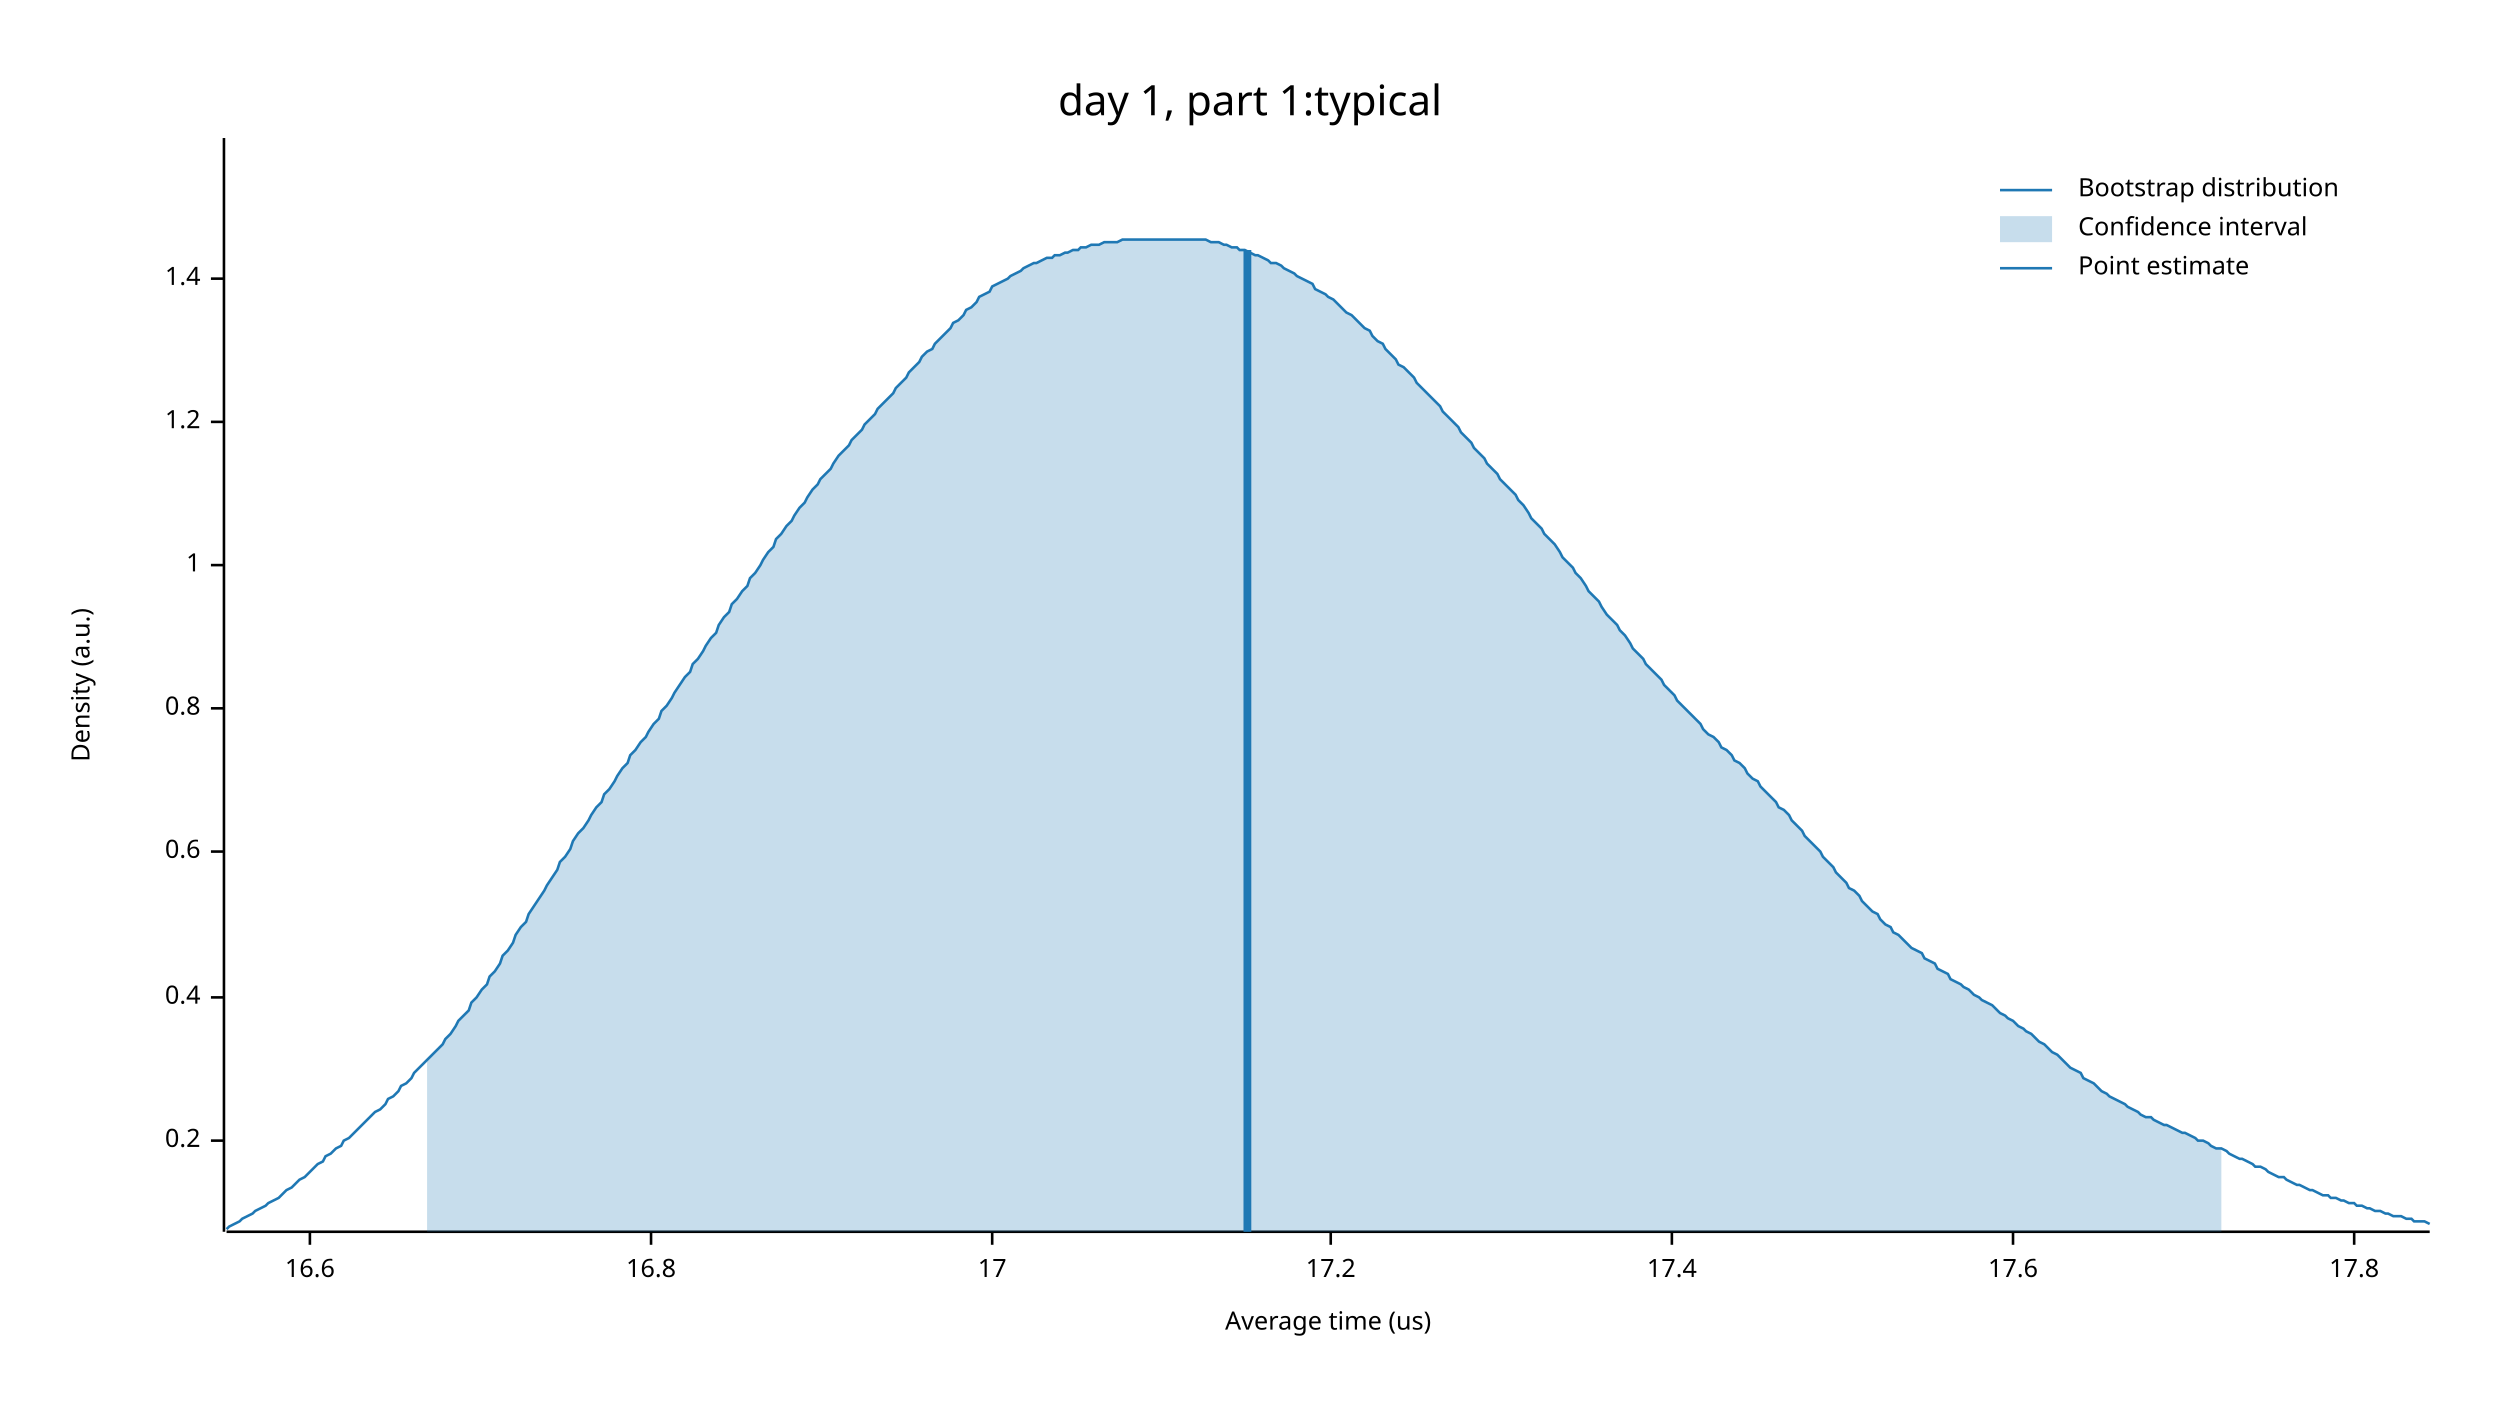
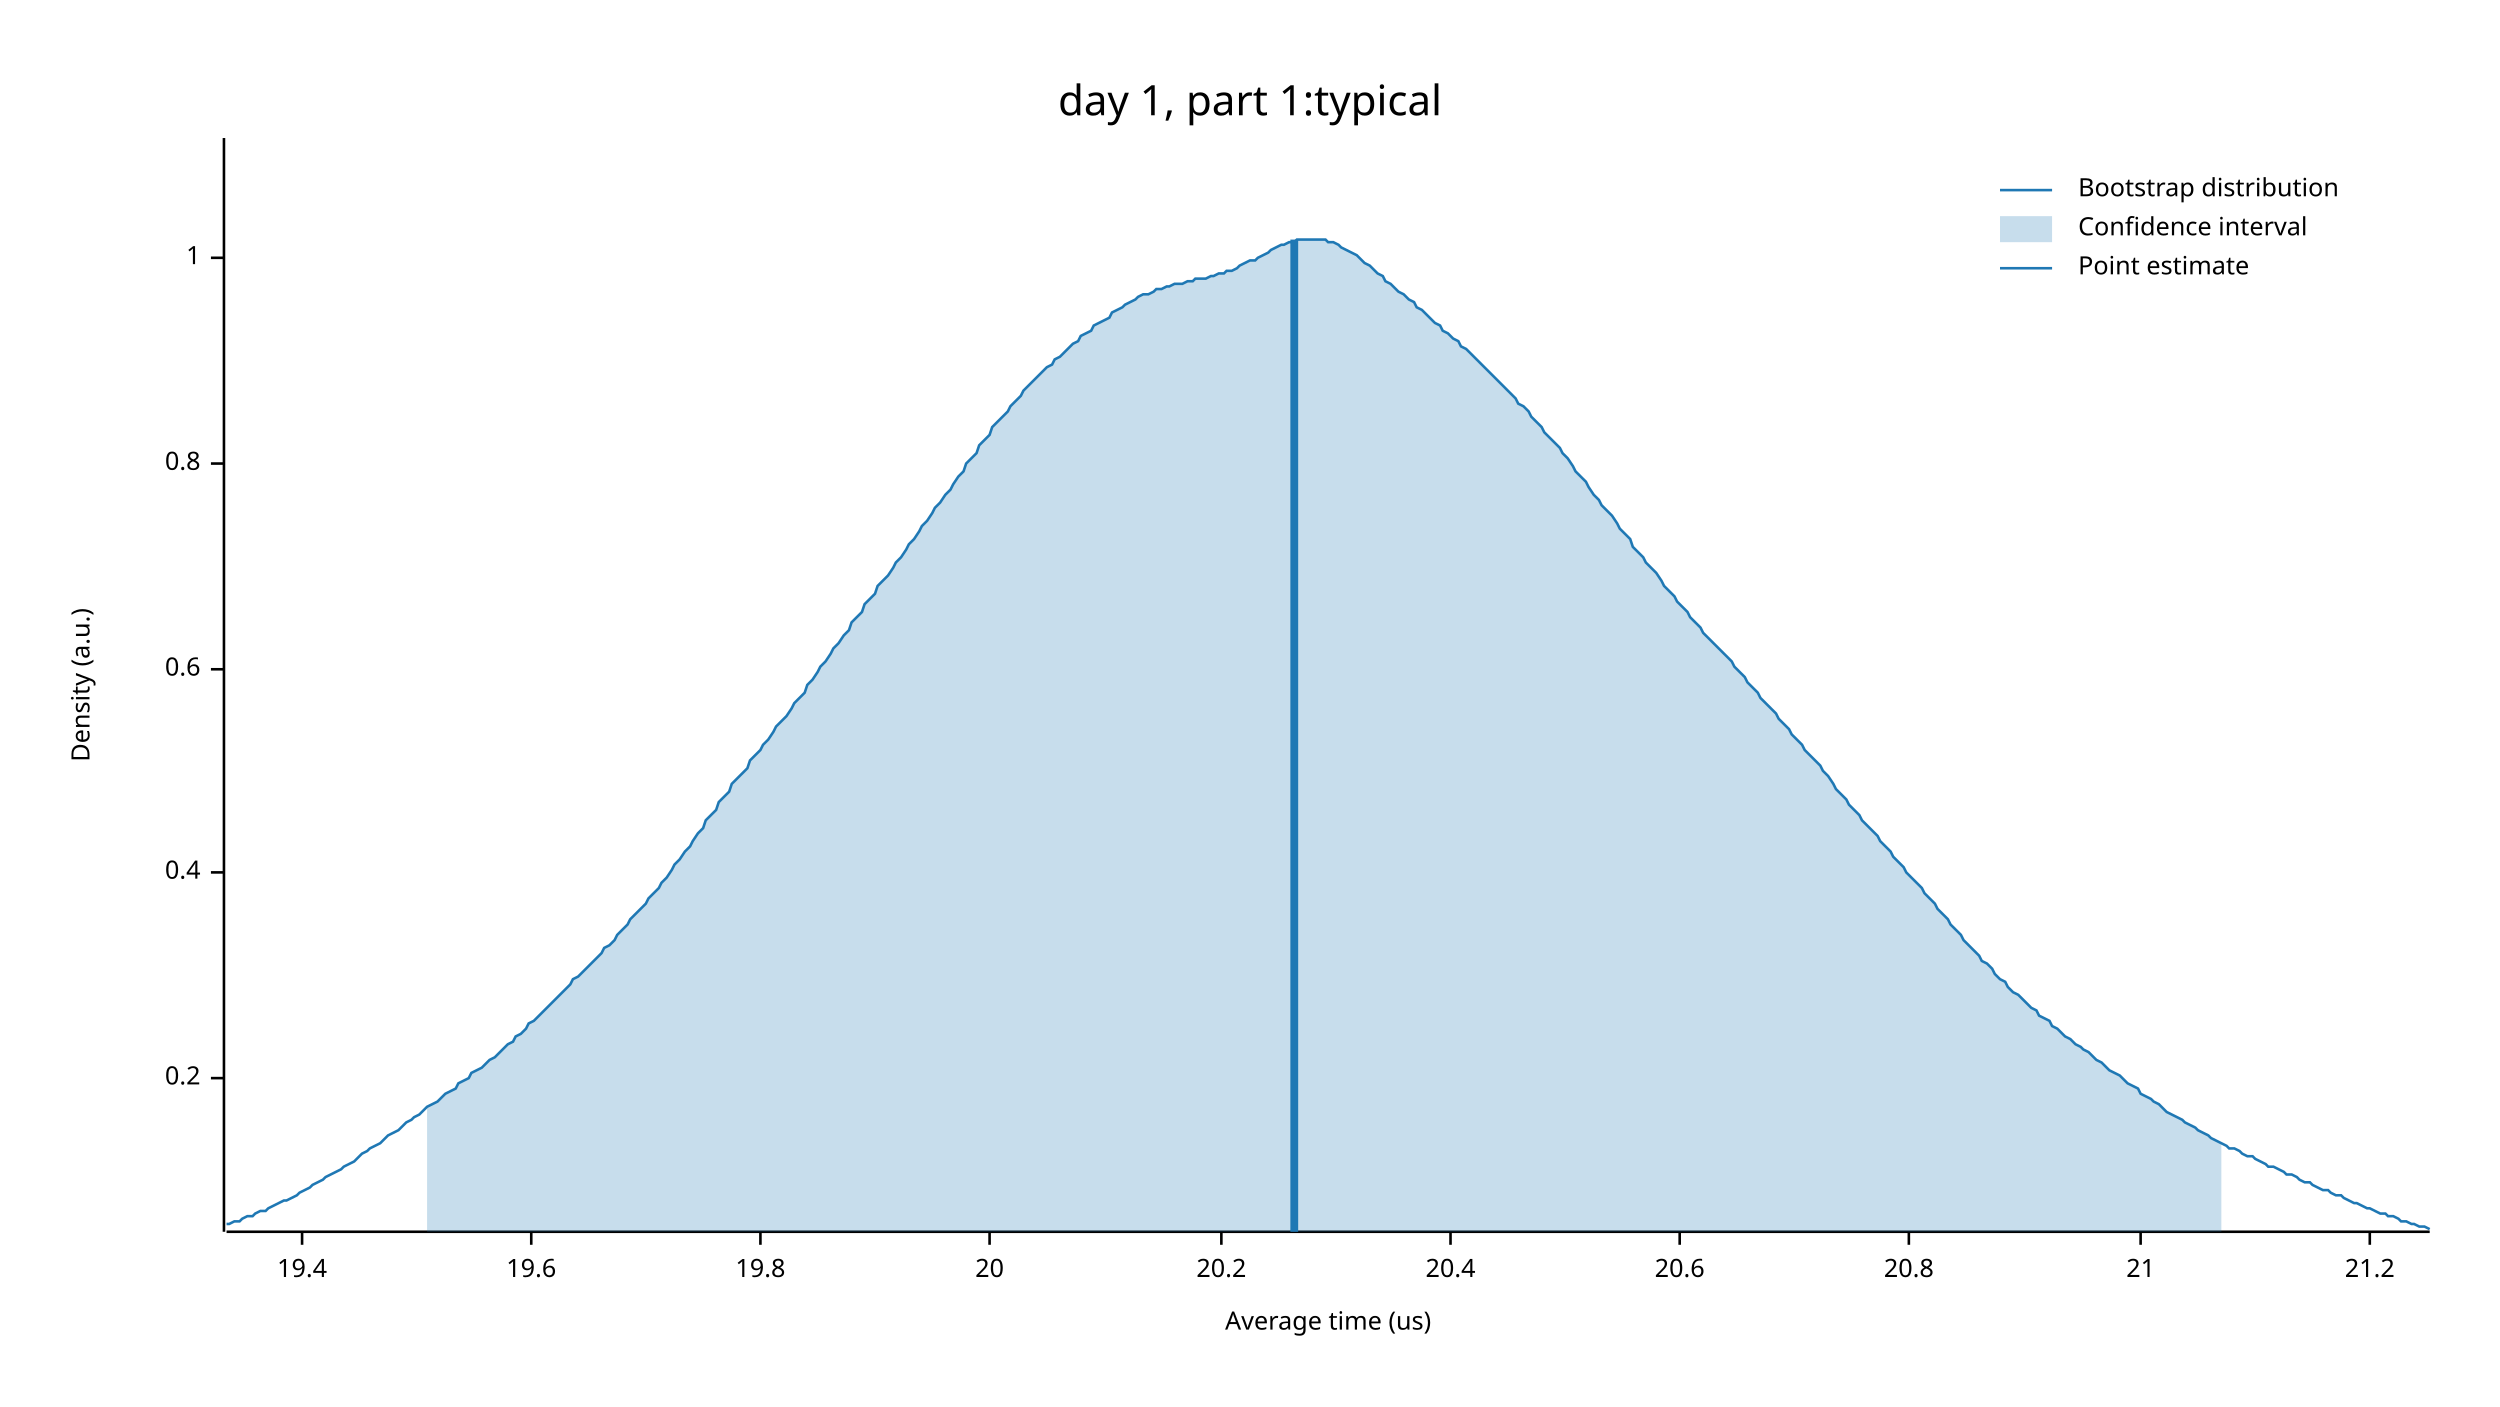
<svg xmlns="http://www.w3.org/2000/svg" width="960" height="540" viewBox="0 0 960 540">
  <text x="480" y="32" dy="0.76em" text-anchor="middle" font-family="sans-serif" font-size="16.129" opacity="1" fill="#000000">
day 1, part 1:typical
</text>
  <text x="27" y="263" dy="0.76em" text-anchor="middle" font-family="sans-serif" font-size="9.677" opacity="1" fill="#000000" transform="rotate(270, 27, 263)">
Density (a.u.)
</text>
  <text x="510" y="513" dy="-0.5ex" text-anchor="middle" font-family="sans-serif" font-size="9.677" opacity="1" fill="#000000">
Average time (us)
</text>
  <polyline fill="none" opacity="1" stroke="#000000" stroke-width="1" points="86,53 86,473 " />
-   <text x="77" y="438" dy="0.5ex" text-anchor="end" font-family="sans-serif" font-size="9.677" opacity="1" fill="#000000">
+   <text x="77" y="414" dy="0.5ex" text-anchor="end" font-family="sans-serif" font-size="9.677" opacity="1" fill="#000000">
0.2
</text>
-   <polyline fill="none" opacity="1" stroke="#000000" stroke-width="1" points="81,438 86,438 " />
-   <text x="77" y="383" dy="0.5ex" text-anchor="end" font-family="sans-serif" font-size="9.677" opacity="1" fill="#000000">
+   <polyline fill="none" opacity="1" stroke="#000000" stroke-width="1" points="81,414 86,414 " />
+   <text x="77" y="335" dy="0.5ex" text-anchor="end" font-family="sans-serif" font-size="9.677" opacity="1" fill="#000000">
0.4
</text>
-   <polyline fill="none" opacity="1" stroke="#000000" stroke-width="1" points="81,383 86,383 " />
-   <text x="77" y="327" dy="0.5ex" text-anchor="end" font-family="sans-serif" font-size="9.677" opacity="1" fill="#000000">
+   <polyline fill="none" opacity="1" stroke="#000000" stroke-width="1" points="81,335 86,335 " />
+   <text x="77" y="257" dy="0.5ex" text-anchor="end" font-family="sans-serif" font-size="9.677" opacity="1" fill="#000000">
0.6
</text>
-   <polyline fill="none" opacity="1" stroke="#000000" stroke-width="1" points="81,327 86,327 " />
-   <text x="77" y="272" dy="0.5ex" text-anchor="end" font-family="sans-serif" font-size="9.677" opacity="1" fill="#000000">
+   <polyline fill="none" opacity="1" stroke="#000000" stroke-width="1" points="81,257 86,257 " />
+   <text x="77" y="178" dy="0.5ex" text-anchor="end" font-family="sans-serif" font-size="9.677" opacity="1" fill="#000000">
0.8
</text>
-   <polyline fill="none" opacity="1" stroke="#000000" stroke-width="1" points="81,272 86,272 " />
-   <text x="77" y="217" dy="0.5ex" text-anchor="end" font-family="sans-serif" font-size="9.677" opacity="1" fill="#000000">
+   <polyline fill="none" opacity="1" stroke="#000000" stroke-width="1" points="81,178 86,178 " />
+   <text x="77" y="99" dy="0.5ex" text-anchor="end" font-family="sans-serif" font-size="9.677" opacity="1" fill="#000000">
1
</text>
-   <polyline fill="none" opacity="1" stroke="#000000" stroke-width="1" points="81,217 86,217 " />
-   <text x="77" y="162" dy="0.5ex" text-anchor="end" font-family="sans-serif" font-size="9.677" opacity="1" fill="#000000">
- 1.2
+   <polyline fill="none" opacity="1" stroke="#000000" stroke-width="1" points="81,99 86,99 " />
+   <polyline fill="none" opacity="1" stroke="#000000" stroke-width="1" points="87,473 933,473 " />
+   <text x="116" y="483" dy="0.76em" text-anchor="middle" font-family="sans-serif" font-size="9.677" opacity="1" fill="#000000">
+ 19.4
</text>
-   <polyline fill="none" opacity="1" stroke="#000000" stroke-width="1" points="81,162 86,162 " />
-   <text x="77" y="107" dy="0.5ex" text-anchor="end" font-family="sans-serif" font-size="9.677" opacity="1" fill="#000000">
- 1.4
+   <polyline fill="none" opacity="1" stroke="#000000" stroke-width="1" points="116,473 116,478 " />
+   <text x="204" y="483" dy="0.76em" text-anchor="middle" font-family="sans-serif" font-size="9.677" opacity="1" fill="#000000">
+ 19.6
</text>
-   <polyline fill="none" opacity="1" stroke="#000000" stroke-width="1" points="81,107 86,107 " />
-   <polyline fill="none" opacity="1" stroke="#000000" stroke-width="1" points="87,473 933,473 " />
-   <text x="119" y="483" dy="0.76em" text-anchor="middle" font-family="sans-serif" font-size="9.677" opacity="1" fill="#000000">
- 16.6
+   <polyline fill="none" opacity="1" stroke="#000000" stroke-width="1" points="204,473 204,478 " />
+   <text x="292" y="483" dy="0.76em" text-anchor="middle" font-family="sans-serif" font-size="9.677" opacity="1" fill="#000000">
+ 19.8
</text>
-   <polyline fill="none" opacity="1" stroke="#000000" stroke-width="1" points="119,473 119,478 " />
-   <text x="250" y="483" dy="0.76em" text-anchor="middle" font-family="sans-serif" font-size="9.677" opacity="1" fill="#000000">
- 16.8
+   <polyline fill="none" opacity="1" stroke="#000000" stroke-width="1" points="292,473 292,478 " />
+   <text x="380" y="483" dy="0.76em" text-anchor="middle" font-family="sans-serif" font-size="9.677" opacity="1" fill="#000000">
+ 20
</text>
-   <polyline fill="none" opacity="1" stroke="#000000" stroke-width="1" points="250,473 250,478 " />
-   <text x="381" y="483" dy="0.76em" text-anchor="middle" font-family="sans-serif" font-size="9.677" opacity="1" fill="#000000">
- 17
+   <polyline fill="none" opacity="1" stroke="#000000" stroke-width="1" points="380,473 380,478 " />
+   <text x="469" y="483" dy="0.76em" text-anchor="middle" font-family="sans-serif" font-size="9.677" opacity="1" fill="#000000">
+ 20.2
</text>
-   <polyline fill="none" opacity="1" stroke="#000000" stroke-width="1" points="381,473 381,478 " />
-   <text x="511" y="483" dy="0.76em" text-anchor="middle" font-family="sans-serif" font-size="9.677" opacity="1" fill="#000000">
- 17.2
+   <polyline fill="none" opacity="1" stroke="#000000" stroke-width="1" points="469,473 469,478 " />
+   <text x="557" y="483" dy="0.76em" text-anchor="middle" font-family="sans-serif" font-size="9.677" opacity="1" fill="#000000">
+ 20.4
</text>
-   <polyline fill="none" opacity="1" stroke="#000000" stroke-width="1" points="511,473 511,478 " />
-   <text x="642" y="483" dy="0.76em" text-anchor="middle" font-family="sans-serif" font-size="9.677" opacity="1" fill="#000000">
- 17.4
+   <polyline fill="none" opacity="1" stroke="#000000" stroke-width="1" points="557,473 557,478 " />
+   <text x="645" y="483" dy="0.76em" text-anchor="middle" font-family="sans-serif" font-size="9.677" opacity="1" fill="#000000">
+ 20.6
</text>
-   <polyline fill="none" opacity="1" stroke="#000000" stroke-width="1" points="642,473 642,478 " />
-   <text x="773" y="483" dy="0.76em" text-anchor="middle" font-family="sans-serif" font-size="9.677" opacity="1" fill="#000000">
- 17.6
+   <polyline fill="none" opacity="1" stroke="#000000" stroke-width="1" points="645,473 645,478 " />
+   <text x="733" y="483" dy="0.76em" text-anchor="middle" font-family="sans-serif" font-size="9.677" opacity="1" fill="#000000">
+ 20.8
</text>
-   <polyline fill="none" opacity="1" stroke="#000000" stroke-width="1" points="773,473 773,478 " />
-   <text x="904" y="483" dy="0.76em" text-anchor="middle" font-family="sans-serif" font-size="9.677" opacity="1" fill="#000000">
- 17.8
+   <polyline fill="none" opacity="1" stroke="#000000" stroke-width="1" points="733,473 733,478 " />
+   <text x="822" y="483" dy="0.76em" text-anchor="middle" font-family="sans-serif" font-size="9.677" opacity="1" fill="#000000">
+ 21
</text>
-   <polyline fill="none" opacity="1" stroke="#000000" stroke-width="1" points="904,473 904,478 " />
-   <polyline fill="none" opacity="1" stroke="#1F78B4" stroke-width="1" points="87,472 88,471 90,470 92,469 93,468 95,467 97,466 98,465 100,464 102,463 103,462 105,461 107,460 109,458 110,457 112,456 114,454 115,453 117,452 119,450 120,449 122,447 124,446 125,444 127,443 129,441 131,440 132,438 134,437 136,435 137,434 139,432 141,430 142,429 144,427 146,426 148,424 149,422 151,421 153,419 154,417 156,416 158,414 159,412 161,410 163,408 164,407 166,405 168,403 170,401 171,399 173,397 175,394 176,392 178,390 180,388 181,385 183,383 185,380 187,378 188,375 190,373 192,370 193,367 195,365 197,362 198,359 200,356 202,354 203,351 205,348 207,345 209,342 210,340 212,337 214,334 215,331 217,329 219,326 220,323 222,320 224,318 226,315 227,313 229,310 231,308 232,305 234,303 236,300 237,298 239,295 241,293 242,290 244,288 246,285 248,283 249,281 251,278 253,276 254,273 256,271 258,268 259,266 261,263 263,260 265,258 266,255 268,253 270,250 271,248 273,245 275,243 276,240 278,237 280,235 281,232 283,230 285,227 287,225 288,222 290,220 292,217 293,215 295,212 297,210 298,207 300,205 302,202 304,200 305,198 307,195 309,193 310,191 312,188 314,186 315,184 317,182 319,180 320,178 322,175 324,173 326,171 327,169 329,167 331,165 332,163 334,161 336,159 337,157 339,155 341,153 343,151 344,149 346,147 348,145 349,143 351,141 353,139 354,137 356,135 358,134 359,132 361,130 363,128 365,126 366,124 368,123 370,121 371,119 373,118 375,116 376,114 378,113 380,112 381,110 383,109 385,108 387,107 388,106 390,105 392,104 393,103 395,102 397,101 398,101 400,100 402,99 404,99 405,98 407,98 409,97 410,97 412,96 414,96 415,95 417,95 419,94 420,94 422,94 424,93 426,93 427,93 429,93 431,92 432,92 434,92 436,92 437,92 439,92 441,92 443,92 444,92 446,92 448,92 449,92 451,92 453,92 454,92 456,92 458,92 459,92 461,92 463,92 465,93 466,93 468,93 470,94 471,94 473,95 475,95 476,96 478,96 480,97 482,98 483,98 485,99 487,100 488,101 490,101 492,102 493,103 495,104 497,105 498,106 500,107 502,108 504,109 505,111 507,112 509,113 510,114 512,115 514,117 515,118 517,120 519,121 521,123 522,124 524,126 526,127 527,129 529,131 531,132 532,134 534,136 536,138 537,140 539,141 541,143 543,145 544,147 546,149 548,151 549,152 551,154 553,156 554,158 556,160 558,162 560,164 561,166 563,168 565,170 566,172 568,174 570,176 571,178 573,180 575,182 576,184 578,186 580,188 582,190 583,192 585,194 587,197 588,199 590,201 592,203 593,205 595,207 597,209 599,212 600,214 602,216 604,218 605,220 607,222 609,225 610,227 612,229 614,231 615,233 617,236 619,238 621,240 622,242 624,244 626,247 627,249 629,251 631,253 632,255 634,257 636,259 638,261 639,263 641,265 643,267 644,269 646,271 648,273 649,274 651,276 653,278 654,280 656,282 658,283 660,285 661,287 663,288 665,290 666,292 668,293 670,295 671,297 673,299 675,300 676,302 678,304 680,306 682,308 683,310 685,311 687,313 688,315 690,317 692,319 693,321 695,323 697,325 699,327 700,329 702,331 704,333 705,335 707,337 709,339 710,341 712,342 714,344 715,346 717,348 719,350 721,351 722,353 724,355 726,356 727,358 729,359 731,361 732,362 734,364 736,365 738,366 739,368 741,369 743,370 744,372 746,373 748,374 749,376 751,377 753,378 754,379 756,380 758,382 760,383 761,384 763,385 765,386 766,387 768,389 770,390 771,391 773,392 775,394 777,395 778,396 780,397 782,399 783,400 785,401 787,403 788,404 790,405 792,407 793,408 795,410 797,411 799,412 800,414 802,415 804,416 805,417 807,419 809,420 810,421 812,422 814,423 816,424 817,425 819,426 821,427 822,428 824,429 826,429 827,430 829,431 831,432 832,432 834,433 836,434 838,435 839,435 841,436 843,437 844,438 846,438 848,439 849,440 851,441 853,441 855,442 856,443 858,444 860,445 861,445 863,446 865,447 866,448 868,448 870,449 871,450 873,451 875,452 877,452 878,453 880,454 882,455 883,455 885,456 887,457 888,457 890,458 892,459 894,459 895,460 897,460 899,461 900,461 902,462 904,462 905,463 907,463 909,464 910,464 912,465 914,465 916,466 917,466 919,467 921,467 922,467 924,468 926,468 927,469 929,469 931,469 933,470 " />
-   <polygon opacity="0.25" fill="#1F78B4" points="164,407 166,405 168,403 170,401 171,399 173,397 175,394 176,392 178,390 180,388 181,385 183,383 185,380 187,378 188,375 190,373 192,370 193,367 195,365 197,362 198,359 200,356 202,354 203,351 205,348 207,345 209,342 210,340 212,337 214,334 215,331 217,329 219,326 220,323 222,320 224,318 226,315 227,313 229,310 231,308 232,305 234,303 236,300 237,298 239,295 241,293 242,290 244,288 246,285 248,283 249,281 251,278 253,276 254,273 256,271 258,268 259,266 261,263 263,260 265,258 266,255 268,253 270,250 271,248 273,245 275,243 276,240 278,237 280,235 281,232 283,230 285,227 287,225 288,222 290,220 292,217 293,215 295,212 297,210 298,207 300,205 302,202 304,200 305,198 307,195 309,193 310,191 312,188 314,186 315,184 317,182 319,180 320,178 322,175 324,173 326,171 327,169 329,167 331,165 332,163 334,161 336,159 337,157 339,155 341,153 343,151 344,149 346,147 348,145 349,143 351,141 353,139 354,137 356,135 358,134 359,132 361,130 363,128 365,126 366,124 368,123 370,121 371,119 373,118 375,116 376,114 378,113 380,112 381,110 383,109 385,108 387,107 388,106 390,105 392,104 393,103 395,102 397,101 398,101 400,100 402,99 404,99 405,98 407,98 409,97 410,97 412,96 414,96 415,95 417,95 419,94 420,94 422,94 424,93 426,93 427,93 429,93 431,92 432,92 434,92 436,92 437,92 439,92 441,92 443,92 444,92 446,92 448,92 449,92 451,92 453,92 454,92 456,92 458,92 459,92 461,92 463,92 465,93 466,93 468,93 470,94 471,94 473,95 475,95 476,96 478,96 480,97 482,98 483,98 485,99 487,100 488,101 490,101 492,102 493,103 495,104 497,105 498,106 500,107 502,108 504,109 505,111 507,112 509,113 510,114 512,115 514,117 515,118 517,120 519,121 521,123 522,124 524,126 526,127 527,129 529,131 531,132 532,134 534,136 536,138 537,140 539,141 541,143 543,145 544,147 546,149 548,151 549,152 551,154 553,156 554,158 556,160 558,162 560,164 561,166 563,168 565,170 566,172 568,174 570,176 571,178 573,180 575,182 576,184 578,186 580,188 582,190 583,192 585,194 587,197 588,199 590,201 592,203 593,205 595,207 597,209 599,212 600,214 602,216 604,218 605,220 607,222 609,225 610,227 612,229 614,231 615,233 617,236 619,238 621,240 622,242 624,244 626,247 627,249 629,251 631,253 632,255 634,257 636,259 638,261 639,263 641,265 643,267 644,269 646,271 648,273 649,274 651,276 653,278 654,280 656,282 658,283 660,285 661,287 663,288 665,290 666,292 668,293 670,295 671,297 673,299 675,300 676,302 678,304 680,306 682,308 683,310 685,311 687,313 688,315 690,317 692,319 693,321 695,323 697,325 699,327 700,329 702,331 704,333 705,335 707,337 709,339 710,341 712,342 714,344 715,346 717,348 719,350 721,351 722,353 724,355 726,356 727,358 729,359 731,361 732,362 734,364 736,365 738,366 739,368 741,369 743,370 744,372 746,373 748,374 749,376 751,377 753,378 754,379 756,380 758,382 760,383 761,384 763,385 765,386 766,387 768,389 770,390 771,391 773,392 775,394 777,395 778,396 780,397 782,399 783,400 785,401 787,403 788,404 790,405 792,407 793,408 795,410 797,411 799,412 800,414 802,415 804,416 805,417 807,419 809,420 810,421 812,422 814,423 816,424 817,425 819,426 821,427 822,428 824,429 826,429 827,430 829,431 831,432 832,432 834,433 836,434 838,435 839,435 841,436 843,437 844,438 846,438 848,439 849,440 851,441 853,441 853,473 164,473 " />
-   <polyline fill="none" opacity="1" stroke="#1F78B4" stroke-width="3" points="479,473 479,96 " />
+   <polyline fill="none" opacity="1" stroke="#000000" stroke-width="1" points="822,473 822,478 " />
+   <text x="910" y="483" dy="0.76em" text-anchor="middle" font-family="sans-serif" font-size="9.677" opacity="1" fill="#000000">
+ 21.2
+ </text>
+   <polyline fill="none" opacity="1" stroke="#000000" stroke-width="1" points="910,473 910,478 " />
+   <polyline fill="none" opacity="1" stroke="#1F78B4" stroke-width="1" points="87,470 88,470 90,469 92,469 93,468 95,467 97,467 98,466 100,465 102,465 103,464 105,463 107,462 109,461 110,461 112,460 114,459 115,458 117,457 119,456 120,455 122,454 124,453 125,452 127,451 129,450 131,449 132,448 134,447 136,446 137,445 139,443 141,442 142,441 144,440 146,439 148,437 149,436 151,435 153,434 154,433 156,431 158,430 159,429 161,428 163,426 164,425 166,424 168,423 170,421 171,420 173,419 175,418 176,416 178,415 180,414 181,412 183,411 185,410 187,408 188,407 190,406 192,404 193,403 195,401 197,400 198,398 200,397 202,395 203,393 205,392 207,390 209,388 210,387 212,385 214,383 215,382 217,380 219,378 220,376 222,375 224,373 226,371 227,370 229,368 231,366 232,364 234,363 236,361 237,359 239,357 241,355 242,353 244,351 246,349 248,347 249,345 251,343 253,341 254,339 256,337 258,334 259,332 261,330 263,327 265,325 266,323 268,320 270,318 271,315 273,313 275,311 276,308 278,306 280,304 281,301 283,299 285,297 287,295 288,292 290,290 292,288 293,286 295,284 297,281 298,279 300,277 302,275 304,272 305,270 307,268 309,266 310,263 312,261 314,258 315,256 317,254 319,251 320,249 322,247 324,244 326,242 327,239 329,237 331,235 332,232 334,230 336,228 337,225 339,223 341,221 343,218 344,216 346,214 348,211 349,209 351,207 353,204 354,202 356,200 358,197 359,195 361,193 363,190 365,188 366,186 368,183 370,181 371,178 373,176 375,174 376,171 378,169 380,167 381,164 383,162 385,160 387,158 388,156 390,154 392,152 393,150 395,148 397,146 398,145 400,143 402,141 404,140 405,138 407,137 409,135 410,134 412,132 414,131 415,129 417,128 419,127 420,125 422,124 424,123 426,122 427,120 429,119 431,118 432,117 434,116 436,115 437,114 439,113 441,113 443,112 444,111 446,111 448,110 449,110 451,109 453,109 454,109 456,108 458,108 459,107 461,107 463,107 465,106 466,106 468,105 470,105 471,104 473,104 475,103 476,102 478,101 480,100 482,100 483,99 485,98 487,97 488,96 490,95 492,94 493,94 495,93 497,93 498,92 500,92 502,92 504,92 505,92 507,92 509,92 510,93 512,93 514,94 515,95 517,96 519,97 521,98 522,99 524,101 526,102 527,103 529,105 531,106 532,108 534,109 536,111 537,112 539,113 541,115 543,116 544,118 546,119 548,121 549,122 551,124 553,125 554,127 556,128 558,130 560,131 561,133 563,134 565,136 566,137 568,139 570,141 571,142 573,144 575,146 576,147 578,149 580,151 582,153 583,155 585,156 587,158 588,160 590,162 592,164 593,166 595,168 597,170 599,172 600,174 602,176 604,179 605,181 607,183 609,185 610,187 612,190 614,192 615,194 617,196 619,198 621,201 622,203 624,205 626,207 627,210 629,212 631,214 632,216 634,218 636,220 638,223 639,225 641,227 643,229 644,231 646,233 648,235 649,237 651,239 653,241 654,243 656,245 658,247 660,249 661,250 663,252 665,254 666,256 668,258 670,260 671,262 673,264 675,266 676,268 678,270 680,272 682,274 683,276 685,278 687,280 688,282 690,284 692,286 693,288 695,290 697,292 699,294 700,296 702,298 704,301 705,303 707,305 709,307 710,309 712,311 714,313 715,315 717,317 719,319 721,321 722,323 724,325 726,327 727,329 729,331 731,333 732,335 734,337 736,339 738,341 739,343 741,345 743,347 744,349 746,351 748,353 749,355 751,357 753,359 754,361 756,363 758,365 760,367 761,369 763,370 765,372 766,374 768,376 770,377 771,379 773,381 775,382 777,384 778,385 780,387 782,388 783,390 785,391 787,392 788,394 790,395 792,397 793,398 795,399 797,401 799,402 800,403 802,404 804,406 805,407 807,408 809,410 810,411 812,412 814,413 816,415 817,416 819,417 821,418 822,420 824,421 826,422 827,423 829,424 831,426 832,427 834,428 836,429 838,430 839,431 841,432 843,433 844,434 846,435 848,436 849,437 851,438 853,439 855,440 856,441 858,441 860,442 861,443 863,444 865,444 866,445 868,446 870,447 871,448 873,448 875,449 877,450 878,451 880,451 882,452 883,453 885,454 887,454 888,455 890,456 892,457 894,457 895,458 897,459 899,459 900,460 902,461 904,462 905,462 907,463 909,464 910,464 912,465 914,466 916,466 917,467 919,467 921,468 922,469 924,469 926,470 927,470 929,471 931,471 933,472 " />
+   <polygon opacity="0.25" fill="#1F78B4" points="164,425 166,424 168,423 170,421 171,420 173,419 175,418 176,416 178,415 180,414 181,412 183,411 185,410 187,408 188,407 190,406 192,404 193,403 195,401 197,400 198,398 200,397 202,395 203,393 205,392 207,390 209,388 210,387 212,385 214,383 215,382 217,380 219,378 220,376 222,375 224,373 226,371 227,370 229,368 231,366 232,364 234,363 236,361 237,359 239,357 241,355 242,353 244,351 246,349 248,347 249,345 251,343 253,341 254,339 256,337 258,334 259,332 261,330 263,327 265,325 266,323 268,320 270,318 271,315 273,313 275,311 276,308 278,306 280,304 281,301 283,299 285,297 287,295 288,292 290,290 292,288 293,286 295,284 297,281 298,279 300,277 302,275 304,272 305,270 307,268 309,266 310,263 312,261 314,258 315,256 317,254 319,251 320,249 322,247 324,244 326,242 327,239 329,237 331,235 332,232 334,230 336,228 337,225 339,223 341,221 343,218 344,216 346,214 348,211 349,209 351,207 353,204 354,202 356,200 358,197 359,195 361,193 363,190 365,188 366,186 368,183 370,181 371,178 373,176 375,174 376,171 378,169 380,167 381,164 383,162 385,160 387,158 388,156 390,154 392,152 393,150 395,148 397,146 398,145 400,143 402,141 404,140 405,138 407,137 409,135 410,134 412,132 414,131 415,129 417,128 419,127 420,125 422,124 424,123 426,122 427,120 429,119 431,118 432,117 434,116 436,115 437,114 439,113 441,113 443,112 444,111 446,111 448,110 449,110 451,109 453,109 454,109 456,108 458,108 459,107 461,107 463,107 465,106 466,106 468,105 470,105 471,104 473,104 475,103 476,102 478,101 480,100 482,100 483,99 485,98 487,97 488,96 490,95 492,94 493,94 495,93 497,93 498,92 500,92 502,92 504,92 505,92 507,92 509,92 510,93 512,93 514,94 515,95 517,96 519,97 521,98 522,99 524,101 526,102 527,103 529,105 531,106 532,108 534,109 536,111 537,112 539,113 541,115 543,116 544,118 546,119 548,121 549,122 551,124 553,125 554,127 556,128 558,130 560,131 561,133 563,134 565,136 566,137 568,139 570,141 571,142 573,144 575,146 576,147 578,149 580,151 582,153 583,155 585,156 587,158 588,160 590,162 592,164 593,166 595,168 597,170 599,172 600,174 602,176 604,179 605,181 607,183 609,185 610,187 612,190 614,192 615,194 617,196 619,198 621,201 622,203 624,205 626,207 627,210 629,212 631,214 632,216 634,218 636,220 638,223 639,225 641,227 643,229 644,231 646,233 648,235 649,237 651,239 653,241 654,243 656,245 658,247 660,249 661,250 663,252 665,254 666,256 668,258 670,260 671,262 673,264 675,266 676,268 678,270 680,272 682,274 683,276 685,278 687,280 688,282 690,284 692,286 693,288 695,290 697,292 699,294 700,296 702,298 704,301 705,303 707,305 709,307 710,309 712,311 714,313 715,315 717,317 719,319 721,321 722,323 724,325 726,327 727,329 729,331 731,333 732,335 734,337 736,339 738,341 739,343 741,345 743,347 744,349 746,351 748,353 749,355 751,357 753,359 754,361 756,363 758,365 760,367 761,369 763,370 765,372 766,374 768,376 770,377 771,379 773,381 775,382 777,384 778,385 780,387 782,388 783,390 785,391 787,392 788,394 790,395 792,397 793,398 795,399 797,401 799,402 800,403 802,404 804,406 805,407 807,408 809,410 810,411 812,412 814,413 816,415 817,416 819,417 821,418 822,420 824,421 826,422 827,423 829,424 831,426 832,427 834,428 836,429 838,430 839,431 841,432 843,433 844,434 846,435 848,436 849,437 851,438 853,439 853,473 164,473 " />
+   <polyline fill="none" opacity="1" stroke="#1F78B4" stroke-width="3" points="497,473 497,92 " />
  <text x="798" y="68" dy="0.76em" text-anchor="start" font-family="sans-serif" font-size="9.677" opacity="1" fill="#000000">
Bootstrap distribution
</text>
  <text x="798" y="83" dy="0.76em" text-anchor="start" font-family="sans-serif" font-size="9.677" opacity="1" fill="#000000">
Confidence interval
</text>
  <text x="798" y="98" dy="0.76em" text-anchor="start" font-family="sans-serif" font-size="9.677" opacity="1" fill="#000000">
Point estimate
</text>
  <polyline fill="none" opacity="1" stroke="#1F78B4" stroke-width="1" points="768,73 788,73 " />
  <rect x="768" y="83" width="20" height="10" opacity="0.25" fill="#1F78B4" stroke="none" />
  <polyline fill="none" opacity="1" stroke="#1F78B4" stroke-width="1" points="768,103 788,103 " />
</svg>
